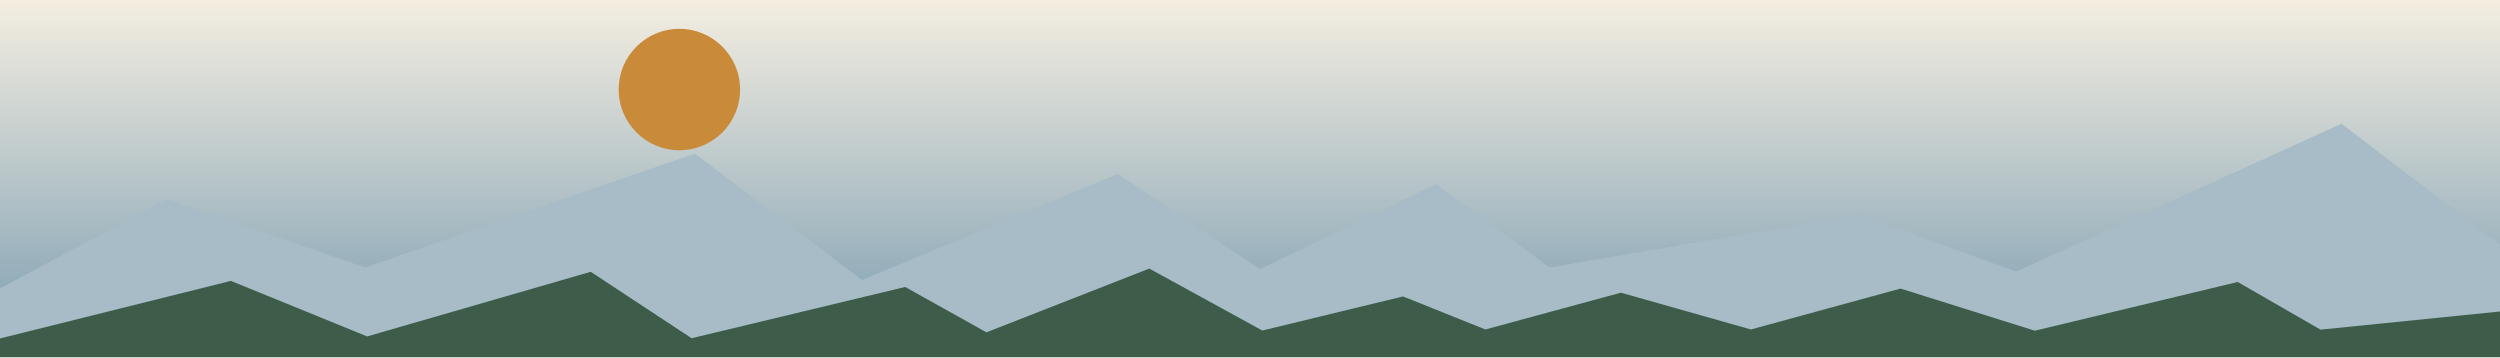
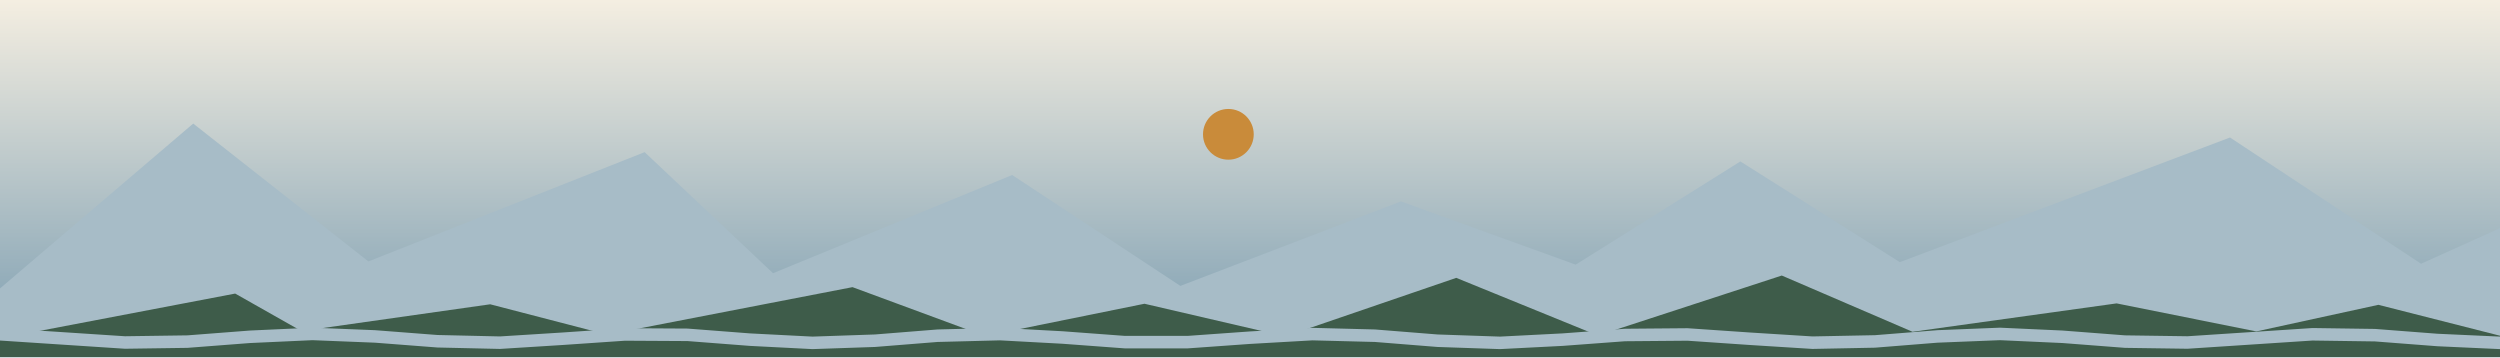
<svg xmlns="http://www.w3.org/2000/svg" viewBox="0 0 1400 200" width="1400" height="200">
  <defs>
    <linearGradient id="cielo" x1="0" y1="0" x2="0" y2="1">
      <stop offset="0" stop-color="#F4EEE1" />
      <stop offset="1" stop-color="#7A9CB0" />
    </linearGradient>
  </defs>
  <rect width="1400" height="200" fill="url(#cielo)" />
-   <circle cx="380.458" cy="50.146" r="34" fill="#C98B3A" />
-   <polygon points="0,161.533 93.4,111.5 204.5,149.8 389.1,86 482.7,156.8 625.9,97.4 705.6,150.8 804.2,103.1 867.8,149.8 1041.2,120.3 1129.1,152.1 1311.2,69.3 1413.7,147.4 1413.7,200 0,200" fill="#A7BCC7" />
-   <polygon points="0,189.533 129.3,157.3 205.6,188.4 330.8,152.2 387.3,189.4 506.9,160.7 552.4,186.1 643.6,150.4 706.9,185.1 785.7,166 831.8,184.5 907.7,163.9 980.5,184.5 1064.3,161.6 1139.5,185.2 1253.1,157.9 1299.5,184.6 1416.1,172.8 1461.1,185.3 1461.1,200 0,200" fill="#3E5C4A" />
+   <circle cx="687.887" cy="75.219" r="14.204" fill="#C98B3A" />
+   <polygon points="0,161.533 108.2,69.2 206.3,146.4 361,85.2 432.9,153 566.8,98 661,160.1 784.5,112.8 882.4,148.2 974.6,90.4 1063.9,146.8 1248.8,77 1355.8,147.7 1516,75.4 1581.7,148.5 1581.7,200 0,200" fill="#A7BCC7" />
+   <polygon points="0,189.533 131.7,164.4 168.8,185.4 274.5,170.4 340,187.4 477.4,160.8 551.6,188.2 640.9,170.1 719.7,188.4 815.5,155.6 894.8,187.9 997.8,154.3 1071,185.8 1185.3,169.9 1263.5,185.6 1331.9,170.7 1403.9,189 1403.9,200 0,200" fill="#3E5C4A" />
+   <polygon points="0,183.7 35,186 70,188.3 105,187.8 140,185.1 175,183.5 210,184.9 245,187.6 280,188.4 315,186.2 350,183.8 385,184 420,186.7 455,188.5 490,187.3 525,184.5 560,183.6 595,185.5 630,188.1 665,188.1 700,185.6 735,183.6 770,184.5 805,187.3 840,188.5 875,186.7 910,184.1 945,183.8 980,186.2 1015,188.4 1050,187.7 1085,184.9 1120,183.5 1155,185.1 1190,187.8 1225,188.3 1260,186 1295,183.7 1330,184.2 1365,186.9 1400,188.5 1400,195.5 1365,193.9 1330,191.2 1295,190.7 1260,193 1225,195.3 1190,194.8 1155,192.1 1120,190.5 1085,191.9 1050,194.7 1015,195.4 980,193.2 945,190.8 910,191.1 875,193.7 840,195.5 805,194.3 770,191.5 735,190.6 700,192.6 665,195.1 630,195.1 595,192.5 560,190.6 525,191.5 490,194.3 455,195.5 420,193.7 385,191 350,190.8 315,193.2 280,195.4 245,194.6 210,191.9 175,190.5 140,192.1 105,194.8 70,195.3 35,193 0,190.7" fill="#A7BCC7" />
</svg>
